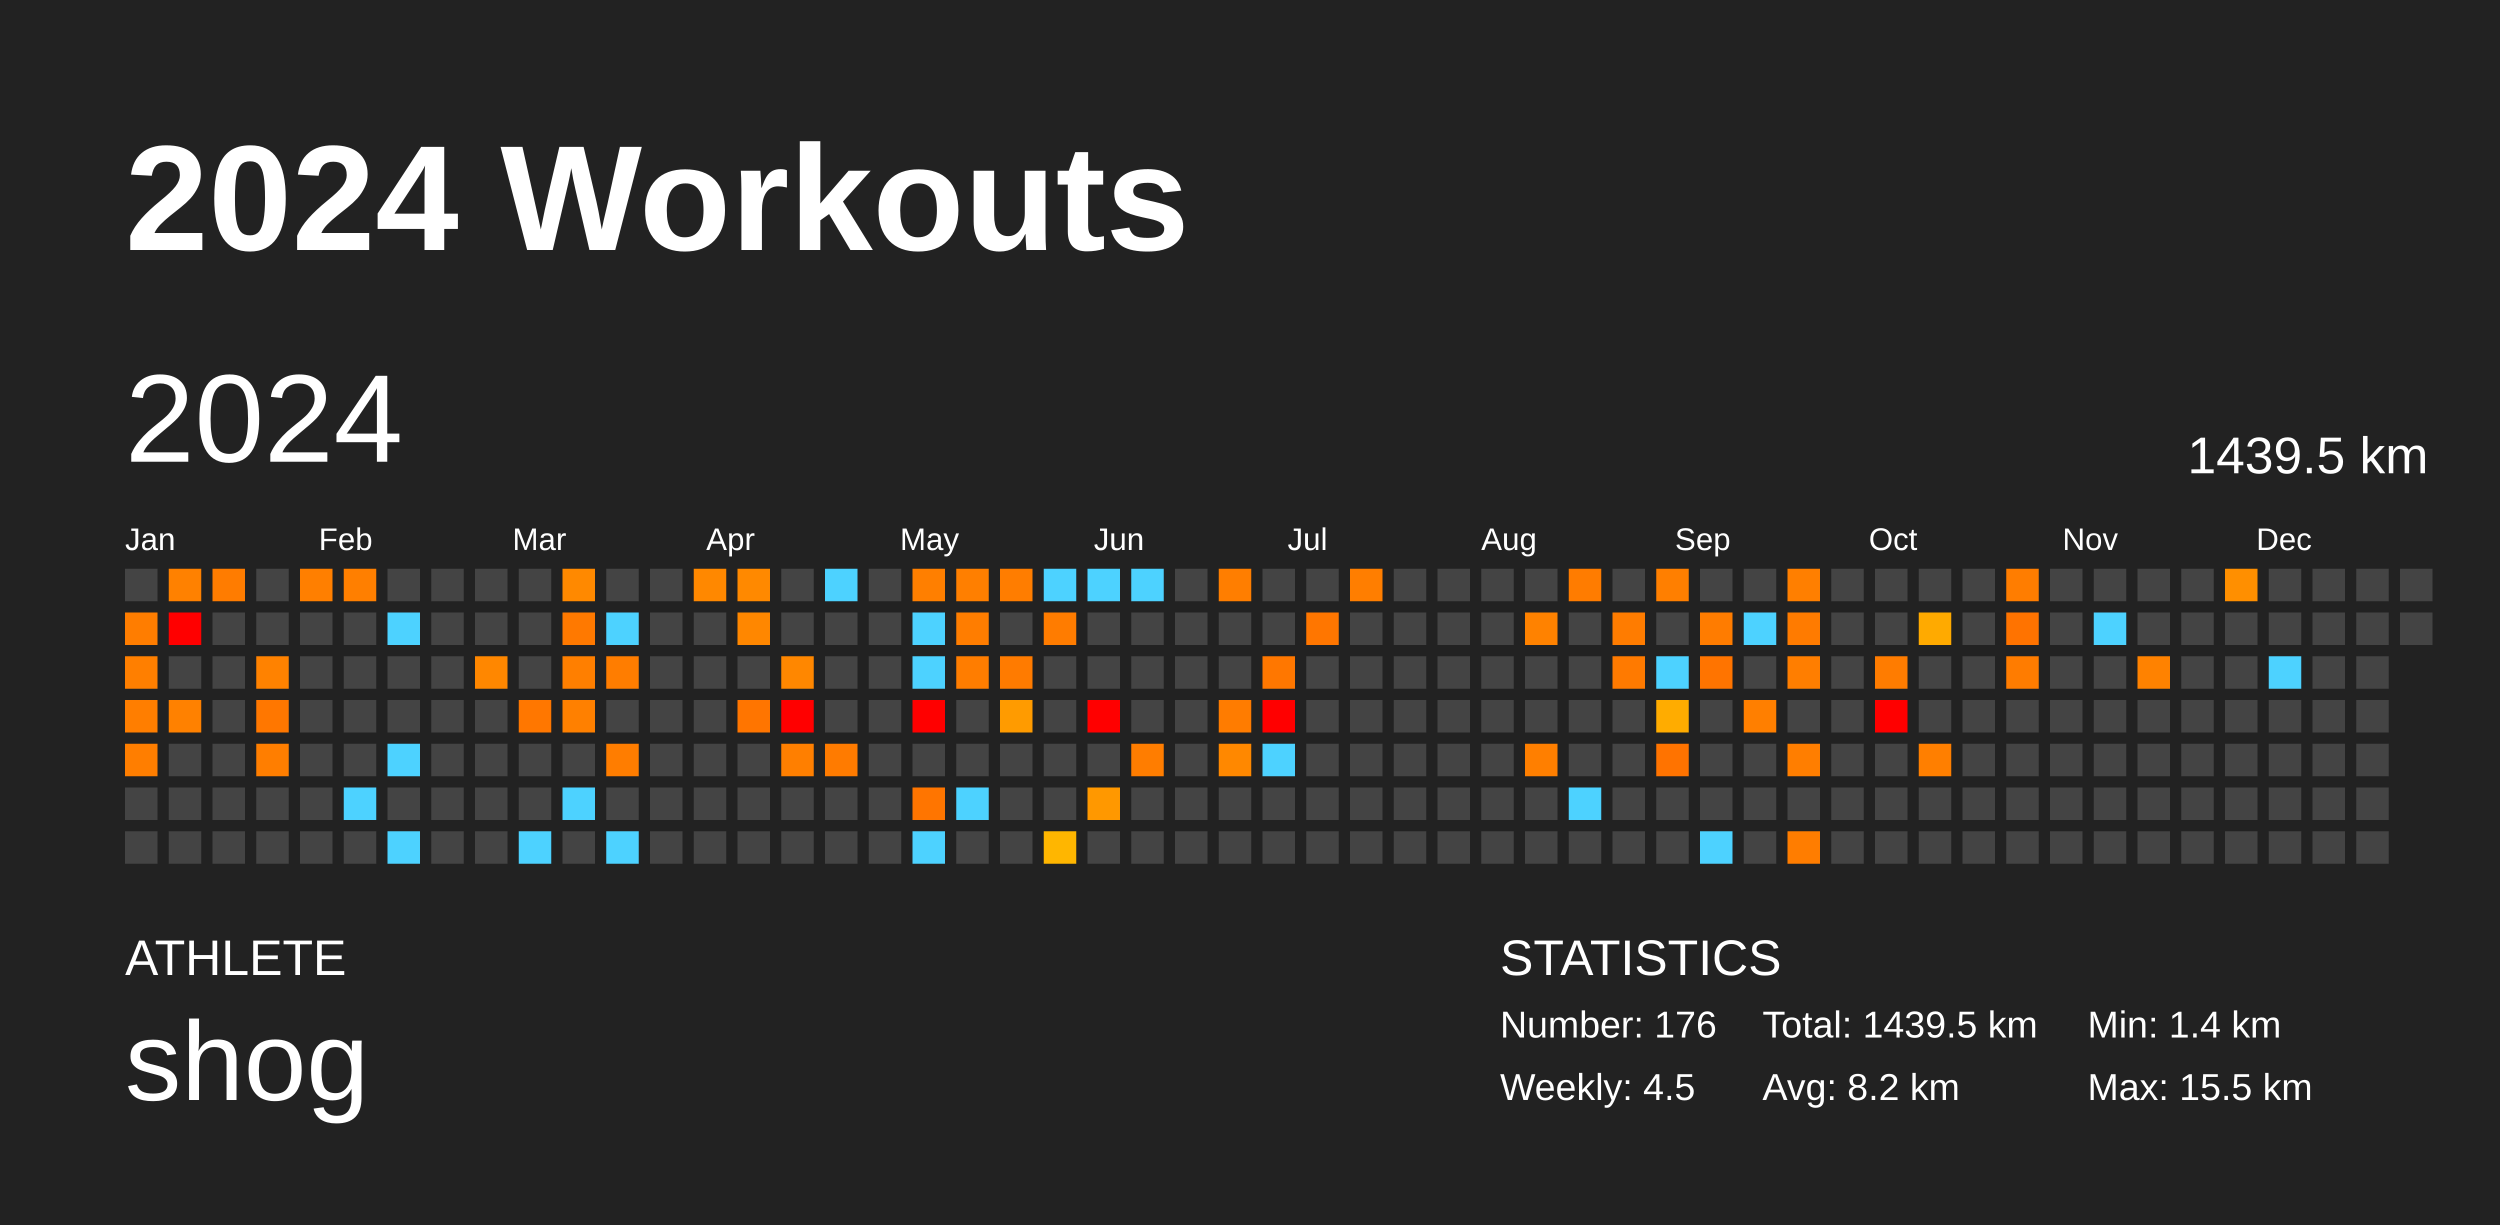
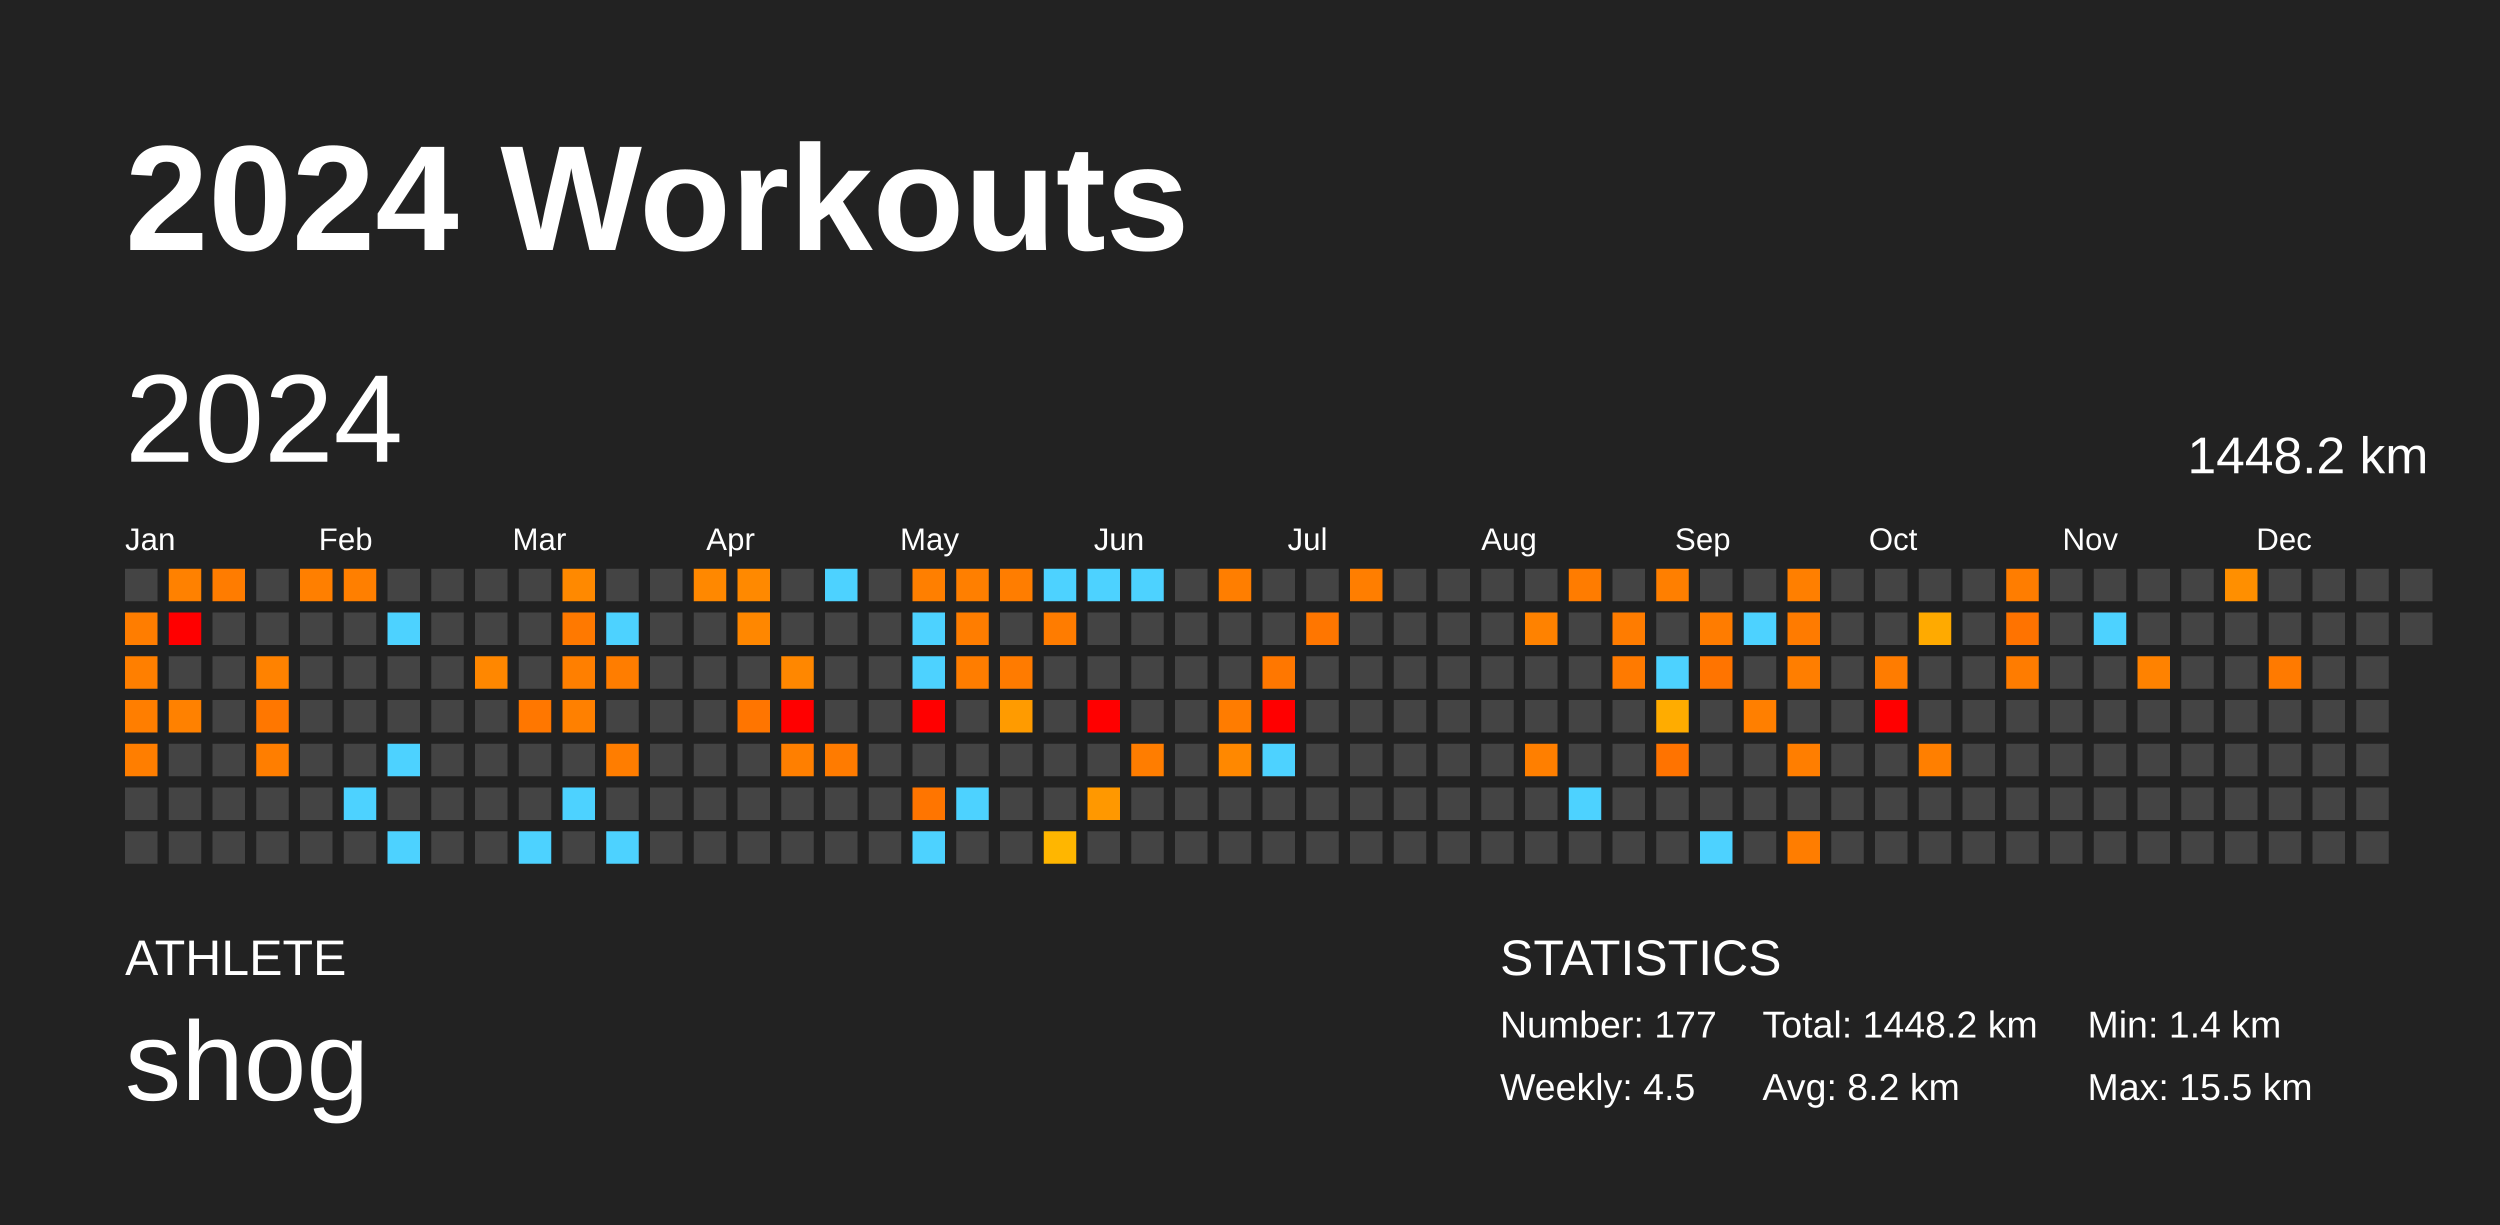
<svg xmlns="http://www.w3.org/2000/svg" baseProfile="full" height="98mm" version="1.1" viewBox="0,0,200,98" width="200mm">
  <defs />
  <rect fill="#222222" height="98" width="200" x="0" y="0" />
  <text fill="#FFFFFF" style="font-size:12px; font-family:Arial; font-weight:bold;" x="10" y="20">2024 Workouts</text>
  <text fill="#FFFFFF" style="font-size:4px; font-family:Arial" x="10" y="78">ATHLETE</text>
  <text fill="#FFFFFF" style="font-size:9px; font-family:Arial" x="10" y="88">shog</text>
  <text fill="#FFFFFF" style="font-size:4px; font-family:Arial" x="120" y="78">STATISTICS</text>
-   <text fill="#FFFFFF" style="font-size:3px; font-family:Arial" x="120" y="83">Number: 176</text>
+   <text fill="#FFFFFF" style="font-size:3px; font-family:Arial" x="120" y="83">Number: 177</text>
  <text fill="#FFFFFF" style="font-size:3px; font-family:Arial" x="120" y="88">Weekly: 4.5</text>
-   <text fill="#FFFFFF" style="font-size:3px; font-family:Arial" x="141" y="83">Total: 1439.5 km</text>
+   <text fill="#FFFFFF" style="font-size:3px; font-family:Arial" x="141" y="83">Total: 1448.2 km</text>
  <text fill="#FFFFFF" style="font-size:3px; font-family:Arial" x="141" y="88">Avg: 8.2 km</text>
  <text fill="#FFFFFF" style="font-size:3px; font-family:Arial" x="167" y="83">Min: 1.4 km</text>
  <text fill="#FFFFFF" style="font-size:3px; font-family:Arial" x="167" y="88">Max: 15.5 km</text>
  <text dominant-baseline="hanging" fill="#FFFFFF" style="font-size:10.0px; font-family:Arial;" x="10" y="30">2024</text>
-   <text dominant-baseline="hanging" fill="#FFFFFF" style="font-size:4.125px; font-family:Arial;" x="175" y="35">1439.5 km</text>
+   <text dominant-baseline="hanging" fill="#FFFFFF" style="font-size:4.125px; font-family:Arial;" x="175" y="35">1448.2 km</text>
  <text fill="#FFFFFF" style="font-size:2.5px; font-family:Arial" x="10.0" y="44">Jan</text>
  <text fill="#FFFFFF" style="font-size:2.5px; font-family:Arial" x="25.5" y="44">Feb</text>
  <text fill="#FFFFFF" style="font-size:2.5px; font-family:Arial" x="41.0" y="44">Mar</text>
  <text fill="#FFFFFF" style="font-size:2.5px; font-family:Arial" x="56.5" y="44">Apr</text>
  <text fill="#FFFFFF" style="font-size:2.5px; font-family:Arial" x="72.0" y="44">May</text>
  <text fill="#FFFFFF" style="font-size:2.5px; font-family:Arial" x="87.5" y="44">Jun</text>
  <text fill="#FFFFFF" style="font-size:2.5px; font-family:Arial" x="103.0" y="44">Jul</text>
  <text fill="#FFFFFF" style="font-size:2.5px; font-family:Arial" x="118.5" y="44">Aug</text>
  <text fill="#FFFFFF" style="font-size:2.5px; font-family:Arial" x="134.0" y="44">Sep</text>
  <text fill="#FFFFFF" style="font-size:2.5px; font-family:Arial" x="149.5" y="44">Oct</text>
  <text fill="#FFFFFF" style="font-size:2.5px; font-family:Arial" x="165.0" y="44">Nov</text>
  <text fill="#FFFFFF" style="font-size:2.5px; font-family:Arial" x="180.5" y="44">Dec</text>
  <rect fill="#444444" height="2.6" width="2.6" x="10.0" y="45.5" />
  <rect fill="#ff7d00" height="2.6" width="2.6" x="10.0" y="49.0" />
  <rect fill="#ff7f00" height="2.6" width="2.6" x="10.0" y="52.5" />
  <rect fill="#ff7e00" height="2.6" width="2.6" x="10.0" y="56.0" />
  <rect fill="#ff7e00" height="2.6" width="2.6" x="10.0" y="59.5" />
  <rect fill="#444444" height="2.6" width="2.6" x="10.0" y="63.0" />
  <rect fill="#444444" height="2.6" width="2.6" x="10.0" y="66.5" />
  <rect fill="#ff8100" height="2.6" width="2.6" x="13.5" y="45.5" />
  <rect fill="red" height="2.6" width="2.6" x="13.5" y="49.0" />
  <rect fill="#444444" height="2.6" width="2.6" x="13.5" y="52.5" />
  <rect fill="#ff8100" height="2.6" width="2.6" x="13.5" y="56.0" />
  <rect fill="#444444" height="2.6" width="2.6" x="13.5" y="59.5" />
  <rect fill="#444444" height="2.6" width="2.6" x="13.5" y="63.0" />
  <rect fill="#444444" height="2.6" width="2.6" x="13.5" y="66.5" />
  <rect fill="#ff7c00" height="2.6" width="2.6" x="17.0" y="45.5" />
  <rect fill="#444444" height="2.6" width="2.6" x="17.0" y="49.0" />
  <rect fill="#444444" height="2.6" width="2.6" x="17.0" y="52.5" />
  <rect fill="#444444" height="2.6" width="2.6" x="17.0" y="56.0" />
  <rect fill="#444444" height="2.6" width="2.6" x="17.0" y="59.5" />
  <rect fill="#444444" height="2.6" width="2.6" x="17.0" y="63.0" />
  <rect fill="#444444" height="2.6" width="2.6" x="17.0" y="66.5" />
  <rect fill="#444444" height="2.6" width="2.6" x="20.5" y="45.5" />
  <rect fill="#444444" height="2.6" width="2.6" x="20.5" y="49.0" />
  <rect fill="#ff8200" height="2.6" width="2.6" x="20.5" y="52.5" />
  <rect fill="#ff7700" height="2.6" width="2.6" x="20.5" y="56.0" />
  <rect fill="#ff7e00" height="2.6" width="2.6" x="20.5" y="59.5" />
  <rect fill="#444444" height="2.6" width="2.6" x="20.5" y="63.0" />
  <rect fill="#444444" height="2.6" width="2.6" x="20.5" y="66.5" />
  <rect fill="#ff7f00" height="2.6" width="2.6" x="24.0" y="45.5" />
  <rect fill="#444444" height="2.6" width="2.6" x="24.0" y="49.0" />
  <rect fill="#444444" height="2.6" width="2.6" x="24.0" y="52.5" />
  <rect fill="#444444" height="2.6" width="2.6" x="24.0" y="56.0" />
  <rect fill="#444444" height="2.6" width="2.6" x="24.0" y="59.5" />
  <rect fill="#444444" height="2.6" width="2.6" x="24.0" y="63.0" />
  <rect fill="#444444" height="2.6" width="2.6" x="24.0" y="66.5" />
  <rect fill="#ff7f00" height="2.6" width="2.6" x="27.5" y="45.5" />
  <rect fill="#444444" height="2.6" width="2.6" x="27.5" y="49.0" />
  <rect fill="#444444" height="2.6" width="2.6" x="27.5" y="52.5" />
  <rect fill="#444444" height="2.6" width="2.6" x="27.5" y="56.0" />
  <rect fill="#444444" height="2.6" width="2.6" x="27.5" y="59.5" />
  <rect fill="#4dd2ff" height="2.6" width="2.6" x="27.5" y="63.0" />
  <rect fill="#444444" height="2.6" width="2.6" x="27.5" y="66.5" />
  <rect fill="#444444" height="2.6" width="2.6" x="31.0" y="45.5" />
  <rect fill="#4dd2ff" height="2.6" width="2.6" x="31.0" y="49.0" />
  <rect fill="#444444" height="2.6" width="2.6" x="31.0" y="52.5" />
  <rect fill="#444444" height="2.6" width="2.6" x="31.0" y="56.0" />
  <rect fill="#4dd2ff" height="2.6" width="2.6" x="31.0" y="59.5" />
  <rect fill="#444444" height="2.6" width="2.6" x="31.0" y="63.0" />
  <rect fill="#4dd2ff" height="2.6" width="2.6" x="31.0" y="66.5" />
  <rect fill="#444444" height="2.6" width="2.6" x="34.5" y="45.5" />
  <rect fill="#444444" height="2.6" width="2.6" x="34.5" y="49.0" />
  <rect fill="#444444" height="2.6" width="2.6" x="34.5" y="52.5" />
  <rect fill="#444444" height="2.6" width="2.6" x="34.5" y="56.0" />
  <rect fill="#444444" height="2.6" width="2.6" x="34.5" y="59.5" />
  <rect fill="#444444" height="2.6" width="2.6" x="34.5" y="63.0" />
  <rect fill="#444444" height="2.6" width="2.6" x="34.5" y="66.5" />
  <rect fill="#444444" height="2.6" width="2.6" x="38.0" y="45.5" />
  <rect fill="#444444" height="2.6" width="2.6" x="38.0" y="49.0" />
  <rect fill="#ff8700" height="2.6" width="2.6" x="38.0" y="52.5" />
  <rect fill="#444444" height="2.6" width="2.6" x="38.0" y="56.0" />
  <rect fill="#444444" height="2.6" width="2.6" x="38.0" y="59.5" />
  <rect fill="#444444" height="2.6" width="2.6" x="38.0" y="63.0" />
  <rect fill="#444444" height="2.6" width="2.6" x="38.0" y="66.5" />
  <rect fill="#444444" height="2.6" width="2.6" x="41.5" y="45.5" />
  <rect fill="#444444" height="2.6" width="2.6" x="41.5" y="49.0" />
  <rect fill="#444444" height="2.6" width="2.6" x="41.5" y="52.5" />
  <rect fill="#ff7700" height="2.6" width="2.6" x="41.5" y="56.0" />
  <rect fill="#444444" height="2.6" width="2.6" x="41.5" y="59.5" />
  <rect fill="#444444" height="2.6" width="2.6" x="41.5" y="63.0" />
  <rect fill="#4dd2ff" height="2.6" width="2.6" x="41.5" y="66.5" />
  <rect fill="#ff8900" height="2.6" width="2.6" x="45.0" y="45.5" />
  <rect fill="#ff7900" height="2.6" width="2.6" x="45.0" y="49.0" />
  <rect fill="#ff7f00" height="2.6" width="2.6" x="45.0" y="52.5" />
  <rect fill="#ff8000" height="2.6" width="2.6" x="45.0" y="56.0" />
  <rect fill="#444444" height="2.6" width="2.6" x="45.0" y="59.5" />
  <rect fill="#4dd2ff" height="2.6" width="2.6" x="45.0" y="63.0" />
  <rect fill="#444444" height="2.6" width="2.6" x="45.0" y="66.5" />
  <rect fill="#444444" height="2.6" width="2.6" x="48.5" y="45.5" />
  <rect fill="#4dd2ff" height="2.6" width="2.6" x="48.5" y="49.0" />
  <rect fill="#ff7d00" height="2.6" width="2.6" x="48.5" y="52.5" />
  <rect fill="#444444" height="2.6" width="2.6" x="48.5" y="56.0" />
  <rect fill="#ff7d00" height="2.6" width="2.6" x="48.5" y="59.5" />
  <rect fill="#444444" height="2.6" width="2.6" x="48.5" y="63.0" />
  <rect fill="#4dd2ff" height="2.6" width="2.6" x="48.5" y="66.5" />
  <rect fill="#444444" height="2.6" width="2.6" x="52.0" y="45.5" />
  <rect fill="#444444" height="2.6" width="2.6" x="52.0" y="49.0" />
  <rect fill="#444444" height="2.6" width="2.6" x="52.0" y="52.5" />
  <rect fill="#444444" height="2.6" width="2.6" x="52.0" y="56.0" />
  <rect fill="#444444" height="2.6" width="2.6" x="52.0" y="59.5" />
  <rect fill="#444444" height="2.6" width="2.6" x="52.0" y="63.0" />
  <rect fill="#444444" height="2.6" width="2.6" x="52.0" y="66.5" />
  <rect fill="#ff8800" height="2.6" width="2.6" x="55.5" y="45.5" />
  <rect fill="#444444" height="2.6" width="2.6" x="55.5" y="49.0" />
  <rect fill="#444444" height="2.6" width="2.6" x="55.5" y="52.5" />
  <rect fill="#444444" height="2.6" width="2.6" x="55.5" y="56.0" />
  <rect fill="#444444" height="2.6" width="2.6" x="55.5" y="59.5" />
  <rect fill="#444444" height="2.6" width="2.6" x="55.5" y="63.0" />
  <rect fill="#444444" height="2.6" width="2.6" x="55.5" y="66.5" />
  <rect fill="#ff8900" height="2.6" width="2.6" x="59.0" y="45.5" />
  <rect fill="#ff8700" height="2.6" width="2.6" x="59.0" y="49.0" />
  <rect fill="#444444" height="2.6" width="2.6" x="59.0" y="52.5" />
  <rect fill="#ff7500" height="2.6" width="2.6" x="59.0" y="56.0" />
  <rect fill="#444444" height="2.6" width="2.6" x="59.0" y="59.5" />
  <rect fill="#444444" height="2.6" width="2.6" x="59.0" y="63.0" />
  <rect fill="#444444" height="2.6" width="2.6" x="59.0" y="66.5" />
  <rect fill="#444444" height="2.6" width="2.6" x="62.5" y="45.5" />
  <rect fill="#444444" height="2.6" width="2.6" x="62.5" y="49.0" />
  <rect fill="#ff8700" height="2.6" width="2.6" x="62.5" y="52.5" />
  <rect fill="red" height="2.6" width="2.6" x="62.5" y="56.0" />
  <rect fill="#ff7f00" height="2.6" width="2.6" x="62.5" y="59.5" />
  <rect fill="#444444" height="2.6" width="2.6" x="62.5" y="63.0" />
  <rect fill="#444444" height="2.6" width="2.6" x="62.5" y="66.5" />
  <rect fill="#4dd2ff" height="2.6" width="2.6" x="66.0" y="45.5" />
  <rect fill="#444444" height="2.6" width="2.6" x="66.0" y="49.0" />
  <rect fill="#444444" height="2.6" width="2.6" x="66.0" y="52.5" />
  <rect fill="#444444" height="2.6" width="2.6" x="66.0" y="56.0" />
  <rect fill="#ff7b00" height="2.6" width="2.6" x="66.0" y="59.5" />
  <rect fill="#444444" height="2.6" width="2.6" x="66.0" y="63.0" />
  <rect fill="#444444" height="2.6" width="2.6" x="66.0" y="66.5" />
  <rect fill="#444444" height="2.6" width="2.6" x="69.5" y="45.5" />
  <rect fill="#444444" height="2.6" width="2.6" x="69.5" y="49.0" />
  <rect fill="#444444" height="2.6" width="2.6" x="69.5" y="52.5" />
  <rect fill="#444444" height="2.6" width="2.6" x="69.5" y="56.0" />
  <rect fill="#444444" height="2.6" width="2.6" x="69.5" y="59.5" />
  <rect fill="#444444" height="2.6" width="2.6" x="69.5" y="63.0" />
  <rect fill="#444444" height="2.6" width="2.6" x="69.5" y="66.5" />
  <rect fill="#ff7f00" height="2.6" width="2.6" x="73.0" y="45.5" />
  <rect fill="#4dd2ff" height="2.6" width="2.6" x="73.0" y="49.0" />
  <rect fill="#4dd2ff" height="2.6" width="2.6" x="73.0" y="52.5" />
  <rect fill="red" height="2.6" width="2.6" x="73.0" y="56.0" />
  <rect fill="#444444" height="2.6" width="2.6" x="73.0" y="59.5" />
  <rect fill="#ff7500" height="2.6" width="2.6" x="73.0" y="63.0" />
  <rect fill="#4dd2ff" height="2.6" width="2.6" x="73.0" y="66.5" />
  <rect fill="#ff7f00" height="2.6" width="2.6" x="76.5" y="45.5" />
  <rect fill="#ff7d00" height="2.6" width="2.6" x="76.5" y="49.0" />
  <rect fill="#ff7d00" height="2.6" width="2.6" x="76.5" y="52.5" />
  <rect fill="#444444" height="2.6" width="2.6" x="76.5" y="56.0" />
  <rect fill="#444444" height="2.6" width="2.6" x="76.5" y="59.5" />
  <rect fill="#4dd2ff" height="2.6" width="2.6" x="76.5" y="63.0" />
  <rect fill="#444444" height="2.6" width="2.6" x="76.5" y="66.5" />
  <rect fill="#ff7d00" height="2.6" width="2.6" x="80.0" y="45.5" />
  <rect fill="#444444" height="2.6" width="2.6" x="80.0" y="49.0" />
  <rect fill="#ff7b00" height="2.6" width="2.6" x="80.0" y="52.5" />
  <rect fill="#ff9b00" height="2.6" width="2.6" x="80.0" y="56.0" />
  <rect fill="#444444" height="2.6" width="2.6" x="80.0" y="59.5" />
  <rect fill="#444444" height="2.6" width="2.6" x="80.0" y="63.0" />
  <rect fill="#444444" height="2.6" width="2.6" x="80.0" y="66.5" />
  <rect fill="#4dd2ff" height="2.6" width="2.6" x="83.5" y="45.5" />
  <rect fill="#ff7c00" height="2.6" width="2.6" x="83.5" y="49.0" />
  <rect fill="#444444" height="2.6" width="2.6" x="83.5" y="52.5" />
  <rect fill="#444444" height="2.6" width="2.6" x="83.5" y="56.0" />
  <rect fill="#444444" height="2.6" width="2.6" x="83.5" y="59.5" />
  <rect fill="#444444" height="2.6" width="2.6" x="83.5" y="63.0" />
  <rect fill="#ffb600" height="2.6" width="2.6" x="83.5" y="66.5" />
  <rect fill="#4dd2ff" height="2.6" width="2.6" x="87.0" y="45.5" />
  <rect fill="#444444" height="2.6" width="2.6" x="87.0" y="49.0" />
  <rect fill="#444444" height="2.6" width="2.6" x="87.0" y="52.5" />
  <rect fill="red" height="2.6" width="2.6" x="87.0" y="56.0" />
  <rect fill="#444444" height="2.6" width="2.6" x="87.0" y="59.5" />
  <rect fill="#ff9800" height="2.6" width="2.6" x="87.0" y="63.0" />
  <rect fill="#444444" height="2.6" width="2.6" x="87.0" y="66.5" />
  <rect fill="#4dd2ff" height="2.6" width="2.6" x="90.5" y="45.5" />
  <rect fill="#444444" height="2.6" width="2.6" x="90.5" y="49.0" />
  <rect fill="#444444" height="2.6" width="2.6" x="90.5" y="52.5" />
  <rect fill="#444444" height="2.6" width="2.6" x="90.5" y="56.0" />
  <rect fill="#ff7d00" height="2.6" width="2.6" x="90.5" y="59.5" />
  <rect fill="#444444" height="2.6" width="2.6" x="90.5" y="63.0" />
  <rect fill="#444444" height="2.6" width="2.6" x="90.5" y="66.5" />
  <rect fill="#444444" height="2.6" width="2.6" x="94.0" y="45.5" />
  <rect fill="#444444" height="2.6" width="2.6" x="94.0" y="49.0" />
  <rect fill="#444444" height="2.6" width="2.6" x="94.0" y="52.5" />
  <rect fill="#444444" height="2.6" width="2.6" x="94.0" y="56.0" />
  <rect fill="#444444" height="2.6" width="2.6" x="94.0" y="59.5" />
  <rect fill="#444444" height="2.6" width="2.6" x="94.0" y="63.0" />
  <rect fill="#444444" height="2.6" width="2.6" x="94.0" y="66.5" />
  <rect fill="#ff7e00" height="2.6" width="2.6" x="97.5" y="45.5" />
  <rect fill="#444444" height="2.6" width="2.6" x="97.5" y="49.0" />
  <rect fill="#444444" height="2.6" width="2.6" x="97.5" y="52.5" />
  <rect fill="#ff7c00" height="2.6" width="2.6" x="97.5" y="56.0" />
  <rect fill="#ff8800" height="2.6" width="2.6" x="97.5" y="59.5" />
  <rect fill="#444444" height="2.6" width="2.6" x="97.5" y="63.0" />
  <rect fill="#444444" height="2.6" width="2.6" x="97.5" y="66.5" />
  <rect fill="#444444" height="2.6" width="2.6" x="101.0" y="45.5" />
  <rect fill="#444444" height="2.6" width="2.6" x="101.0" y="49.0" />
  <rect fill="#ff7700" height="2.6" width="2.6" x="101.0" y="52.5" />
  <rect fill="red" height="2.6" width="2.6" x="101.0" y="56.0" />
  <rect fill="#4dd2ff" height="2.6" width="2.6" x="101.0" y="59.5" />
  <rect fill="#444444" height="2.6" width="2.6" x="101.0" y="63.0" />
  <rect fill="#444444" height="2.6" width="2.6" x="101.0" y="66.5" />
  <rect fill="#444444" height="2.6" width="2.6" x="104.5" y="45.5" />
  <rect fill="#ff7600" height="2.6" width="2.6" x="104.5" y="49.0" />
  <rect fill="#444444" height="2.6" width="2.6" x="104.5" y="52.5" />
  <rect fill="#444444" height="2.6" width="2.6" x="104.5" y="56.0" />
  <rect fill="#444444" height="2.6" width="2.6" x="104.5" y="59.5" />
  <rect fill="#444444" height="2.6" width="2.6" x="104.5" y="63.0" />
  <rect fill="#444444" height="2.6" width="2.6" x="104.5" y="66.5" />
  <rect fill="#ff7e00" height="2.6" width="2.6" x="108.0" y="45.5" />
  <rect fill="#444444" height="2.6" width="2.6" x="108.0" y="49.0" />
  <rect fill="#444444" height="2.6" width="2.6" x="108.0" y="52.5" />
  <rect fill="#444444" height="2.6" width="2.6" x="108.0" y="56.0" />
  <rect fill="#444444" height="2.6" width="2.6" x="108.0" y="59.5" />
  <rect fill="#444444" height="2.6" width="2.6" x="108.0" y="63.0" />
  <rect fill="#444444" height="2.6" width="2.6" x="108.0" y="66.5" />
  <rect fill="#444444" height="2.6" width="2.6" x="111.5" y="45.5" />
  <rect fill="#444444" height="2.6" width="2.6" x="111.5" y="49.0" />
  <rect fill="#444444" height="2.6" width="2.6" x="111.5" y="52.5" />
  <rect fill="#444444" height="2.6" width="2.6" x="111.5" y="56.0" />
  <rect fill="#444444" height="2.6" width="2.6" x="111.5" y="59.5" />
  <rect fill="#444444" height="2.6" width="2.6" x="111.5" y="63.0" />
  <rect fill="#444444" height="2.6" width="2.6" x="111.5" y="66.5" />
  <rect fill="#444444" height="2.6" width="2.6" x="115.0" y="45.5" />
  <rect fill="#444444" height="2.6" width="2.6" x="115.0" y="49.0" />
  <rect fill="#444444" height="2.6" width="2.6" x="115.0" y="52.5" />
  <rect fill="#444444" height="2.6" width="2.6" x="115.0" y="56.0" />
  <rect fill="#444444" height="2.6" width="2.6" x="115.0" y="59.5" />
  <rect fill="#444444" height="2.6" width="2.6" x="115.0" y="63.0" />
  <rect fill="#444444" height="2.6" width="2.6" x="115.0" y="66.5" />
  <rect fill="#444444" height="2.6" width="2.6" x="118.5" y="45.5" />
  <rect fill="#444444" height="2.6" width="2.6" x="118.5" y="49.0" />
  <rect fill="#444444" height="2.6" width="2.6" x="118.5" y="52.5" />
  <rect fill="#444444" height="2.6" width="2.6" x="118.5" y="56.0" />
  <rect fill="#444444" height="2.6" width="2.6" x="118.5" y="59.5" />
  <rect fill="#444444" height="2.6" width="2.6" x="118.5" y="63.0" />
  <rect fill="#444444" height="2.6" width="2.6" x="118.5" y="66.5" />
  <rect fill="#444444" height="2.6" width="2.6" x="122.0" y="45.5" />
  <rect fill="#ff8200" height="2.6" width="2.6" x="122.0" y="49.0" />
  <rect fill="#444444" height="2.6" width="2.6" x="122.0" y="52.5" />
  <rect fill="#444444" height="2.6" width="2.6" x="122.0" y="56.0" />
  <rect fill="#ff7f00" height="2.6" width="2.6" x="122.0" y="59.5" />
  <rect fill="#444444" height="2.6" width="2.6" x="122.0" y="63.0" />
  <rect fill="#444444" height="2.6" width="2.6" x="122.0" y="66.5" />
  <rect fill="#ff7c00" height="2.6" width="2.6" x="125.5" y="45.5" />
  <rect fill="#444444" height="2.6" width="2.6" x="125.5" y="49.0" />
  <rect fill="#444444" height="2.6" width="2.6" x="125.5" y="52.5" />
  <rect fill="#444444" height="2.6" width="2.6" x="125.5" y="56.0" />
  <rect fill="#444444" height="2.6" width="2.6" x="125.5" y="59.5" />
  <rect fill="#4dd2ff" height="2.6" width="2.6" x="125.5" y="63.0" />
  <rect fill="#444444" height="2.6" width="2.6" x="125.5" y="66.5" />
  <rect fill="#444444" height="2.6" width="2.6" x="129.0" y="45.5" />
  <rect fill="#ff7c00" height="2.6" width="2.6" x="129.0" y="49.0" />
  <rect fill="#ff7a00" height="2.6" width="2.6" x="129.0" y="52.5" />
  <rect fill="#444444" height="2.6" width="2.6" x="129.0" y="56.0" />
  <rect fill="#444444" height="2.6" width="2.6" x="129.0" y="59.5" />
  <rect fill="#444444" height="2.6" width="2.6" x="129.0" y="63.0" />
  <rect fill="#444444" height="2.6" width="2.6" x="129.0" y="66.5" />
  <rect fill="#ff7f00" height="2.6" width="2.6" x="132.5" y="45.5" />
  <rect fill="#444444" height="2.6" width="2.6" x="132.5" y="49.0" />
  <rect fill="#4dd2ff" height="2.6" width="2.6" x="132.5" y="52.5" />
  <rect fill="#ffac00" height="2.6" width="2.6" x="132.5" y="56.0" />
  <rect fill="#ff7300" height="2.6" width="2.6" x="132.5" y="59.5" />
  <rect fill="#444444" height="2.6" width="2.6" x="132.5" y="63.0" />
  <rect fill="#444444" height="2.6" width="2.6" x="132.5" y="66.5" />
  <rect fill="#444444" height="2.6" width="2.6" x="136.0" y="45.5" />
  <rect fill="#ff7c00" height="2.6" width="2.6" x="136.0" y="49.0" />
  <rect fill="#ff7400" height="2.6" width="2.6" x="136.0" y="52.5" />
  <rect fill="#444444" height="2.6" width="2.6" x="136.0" y="56.0" />
  <rect fill="#444444" height="2.6" width="2.6" x="136.0" y="59.5" />
  <rect fill="#444444" height="2.6" width="2.6" x="136.0" y="63.0" />
  <rect fill="#4dd2ff" height="2.6" width="2.6" x="136.0" y="66.5" />
  <rect fill="#444444" height="2.6" width="2.6" x="139.5" y="45.5" />
  <rect fill="#4dd2ff" height="2.6" width="2.6" x="139.5" y="49.0" />
  <rect fill="#444444" height="2.6" width="2.6" x="139.5" y="52.5" />
  <rect fill="#ff7f00" height="2.6" width="2.6" x="139.5" y="56.0" />
  <rect fill="#444444" height="2.6" width="2.6" x="139.5" y="59.5" />
  <rect fill="#444444" height="2.6" width="2.6" x="139.5" y="63.0" />
  <rect fill="#444444" height="2.6" width="2.6" x="139.5" y="66.5" />
  <rect fill="#ff7f00" height="2.6" width="2.6" x="143.0" y="45.5" />
  <rect fill="#ff7b00" height="2.6" width="2.6" x="143.0" y="49.0" />
  <rect fill="#ff7e00" height="2.6" width="2.6" x="143.0" y="52.5" />
  <rect fill="#444444" height="2.6" width="2.6" x="143.0" y="56.0" />
  <rect fill="#ff7e00" height="2.6" width="2.6" x="143.0" y="59.5" />
  <rect fill="#444444" height="2.6" width="2.6" x="143.0" y="63.0" />
  <rect fill="#ff7d00" height="2.6" width="2.6" x="143.0" y="66.5" />
  <rect fill="#444444" height="2.6" width="2.6" x="146.5" y="45.5" />
  <rect fill="#444444" height="2.6" width="2.6" x="146.5" y="49.0" />
  <rect fill="#444444" height="2.6" width="2.6" x="146.5" y="52.5" />
  <rect fill="#444444" height="2.6" width="2.6" x="146.5" y="56.0" />
  <rect fill="#444444" height="2.6" width="2.6" x="146.5" y="59.5" />
  <rect fill="#444444" height="2.6" width="2.6" x="146.5" y="63.0" />
  <rect fill="#444444" height="2.6" width="2.6" x="146.5" y="66.5" />
  <rect fill="#444444" height="2.6" width="2.6" x="150.0" y="45.5" />
  <rect fill="#444444" height="2.6" width="2.6" x="150.0" y="49.0" />
  <rect fill="#ff7c00" height="2.6" width="2.6" x="150.0" y="52.5" />
  <rect fill="red" height="2.6" width="2.6" x="150.0" y="56.0" />
  <rect fill="#444444" height="2.6" width="2.6" x="150.0" y="59.5" />
  <rect fill="#444444" height="2.6" width="2.6" x="150.0" y="63.0" />
  <rect fill="#444444" height="2.6" width="2.6" x="150.0" y="66.5" />
  <rect fill="#444444" height="2.6" width="2.6" x="153.5" y="45.5" />
  <rect fill="#ffaa00" height="2.6" width="2.6" x="153.5" y="49.0" />
  <rect fill="#444444" height="2.6" width="2.6" x="153.5" y="52.5" />
  <rect fill="#444444" height="2.6" width="2.6" x="153.5" y="56.0" />
  <rect fill="#ff7f00" height="2.6" width="2.6" x="153.5" y="59.5" />
  <rect fill="#444444" height="2.6" width="2.6" x="153.5" y="63.0" />
  <rect fill="#444444" height="2.6" width="2.6" x="153.5" y="66.5" />
  <rect fill="#444444" height="2.6" width="2.6" x="157.0" y="45.5" />
  <rect fill="#444444" height="2.6" width="2.6" x="157.0" y="49.0" />
  <rect fill="#444444" height="2.6" width="2.6" x="157.0" y="52.5" />
  <rect fill="#444444" height="2.6" width="2.6" x="157.0" y="56.0" />
  <rect fill="#444444" height="2.6" width="2.6" x="157.0" y="59.5" />
  <rect fill="#444444" height="2.6" width="2.6" x="157.0" y="63.0" />
  <rect fill="#444444" height="2.6" width="2.6" x="157.0" y="66.5" />
  <rect fill="#ff7d00" height="2.6" width="2.6" x="160.5" y="45.5" />
  <rect fill="#ff7300" height="2.6" width="2.6" x="160.5" y="49.0" />
  <rect fill="#ff7c00" height="2.6" width="2.6" x="160.5" y="52.5" />
  <rect fill="#444444" height="2.6" width="2.6" x="160.5" y="56.0" />
  <rect fill="#444444" height="2.6" width="2.6" x="160.5" y="59.5" />
  <rect fill="#444444" height="2.6" width="2.6" x="160.5" y="63.0" />
  <rect fill="#444444" height="2.6" width="2.6" x="160.5" y="66.5" />
  <rect fill="#444444" height="2.6" width="2.6" x="164.0" y="45.5" />
  <rect fill="#444444" height="2.6" width="2.6" x="164.0" y="49.0" />
  <rect fill="#444444" height="2.6" width="2.6" x="164.0" y="52.5" />
  <rect fill="#444444" height="2.6" width="2.6" x="164.0" y="56.0" />
  <rect fill="#444444" height="2.6" width="2.6" x="164.0" y="59.5" />
  <rect fill="#444444" height="2.6" width="2.6" x="164.0" y="63.0" />
  <rect fill="#444444" height="2.6" width="2.6" x="164.0" y="66.5" />
  <rect fill="#444444" height="2.6" width="2.6" x="167.5" y="45.5" />
  <rect fill="#4dd2ff" height="2.6" width="2.6" x="167.5" y="49.0" />
  <rect fill="#444444" height="2.6" width="2.6" x="167.5" y="52.5" />
  <rect fill="#444444" height="2.6" width="2.6" x="167.5" y="56.0" />
  <rect fill="#444444" height="2.6" width="2.6" x="167.5" y="59.5" />
  <rect fill="#444444" height="2.6" width="2.6" x="167.5" y="63.0" />
  <rect fill="#444444" height="2.6" width="2.6" x="167.5" y="66.5" />
  <rect fill="#444444" height="2.6" width="2.6" x="171.0" y="45.5" />
  <rect fill="#444444" height="2.6" width="2.6" x="171.0" y="49.0" />
  <rect fill="#ff8200" height="2.6" width="2.6" x="171.0" y="52.5" />
  <rect fill="#444444" height="2.6" width="2.6" x="171.0" y="56.0" />
  <rect fill="#444444" height="2.6" width="2.6" x="171.0" y="59.5" />
  <rect fill="#444444" height="2.6" width="2.6" x="171.0" y="63.0" />
  <rect fill="#444444" height="2.6" width="2.6" x="171.0" y="66.5" />
  <rect fill="#444444" height="2.6" width="2.6" x="174.5" y="45.5" />
  <rect fill="#444444" height="2.6" width="2.6" x="174.5" y="49.0" />
  <rect fill="#444444" height="2.6" width="2.6" x="174.5" y="52.5" />
  <rect fill="#444444" height="2.6" width="2.6" x="174.5" y="56.0" />
  <rect fill="#444444" height="2.6" width="2.6" x="174.5" y="59.5" />
  <rect fill="#444444" height="2.6" width="2.6" x="174.5" y="63.0" />
  <rect fill="#444444" height="2.6" width="2.6" x="174.5" y="66.5" />
  <rect fill="#ff8f00" height="2.6" width="2.6" x="178.0" y="45.5" />
  <rect fill="#444444" height="2.6" width="2.6" x="178.0" y="49.0" />
  <rect fill="#444444" height="2.6" width="2.6" x="178.0" y="52.5" />
  <rect fill="#444444" height="2.6" width="2.6" x="178.0" y="56.0" />
  <rect fill="#444444" height="2.6" width="2.6" x="178.0" y="59.5" />
  <rect fill="#444444" height="2.6" width="2.6" x="178.0" y="63.0" />
  <rect fill="#444444" height="2.6" width="2.6" x="178.0" y="66.5" />
  <rect fill="#444444" height="2.6" width="2.6" x="181.5" y="45.5" />
  <rect fill="#444444" height="2.6" width="2.6" x="181.5" y="49.0" />
-   <rect fill="#4dd2ff" height="2.6" width="2.6" x="181.5" y="52.5" />
+   <rect fill="#ff7a00" height="2.6" width="2.6" x="181.5" y="52.5" />
  <rect fill="#444444" height="2.6" width="2.6" x="181.5" y="56.0" />
  <rect fill="#444444" height="2.6" width="2.6" x="181.5" y="59.5" />
  <rect fill="#444444" height="2.6" width="2.6" x="181.5" y="63.0" />
  <rect fill="#444444" height="2.6" width="2.6" x="181.5" y="66.5" />
  <rect fill="#444444" height="2.6" width="2.6" x="185.0" y="45.5" />
  <rect fill="#444444" height="2.6" width="2.6" x="185.0" y="49.0" />
  <rect fill="#444444" height="2.6" width="2.6" x="185.0" y="52.5" />
  <rect fill="#444444" height="2.6" width="2.6" x="185.0" y="56.0" />
  <rect fill="#444444" height="2.6" width="2.6" x="185.0" y="59.5" />
  <rect fill="#444444" height="2.6" width="2.6" x="185.0" y="63.0" />
  <rect fill="#444444" height="2.6" width="2.6" x="185.0" y="66.5" />
  <rect fill="#444444" height="2.6" width="2.6" x="188.5" y="45.5" />
  <rect fill="#444444" height="2.6" width="2.6" x="188.5" y="49.0" />
  <rect fill="#444444" height="2.6" width="2.6" x="188.5" y="52.5" />
  <rect fill="#444444" height="2.6" width="2.6" x="188.5" y="56.0" />
  <rect fill="#444444" height="2.6" width="2.6" x="188.5" y="59.5" />
  <rect fill="#444444" height="2.6" width="2.6" x="188.5" y="63.0" />
  <rect fill="#444444" height="2.6" width="2.6" x="188.5" y="66.5" />
  <rect fill="#444444" height="2.6" width="2.6" x="192.0" y="45.5" />
  <rect fill="#444444" height="2.6" width="2.6" x="192.0" y="49.0" />
</svg>
